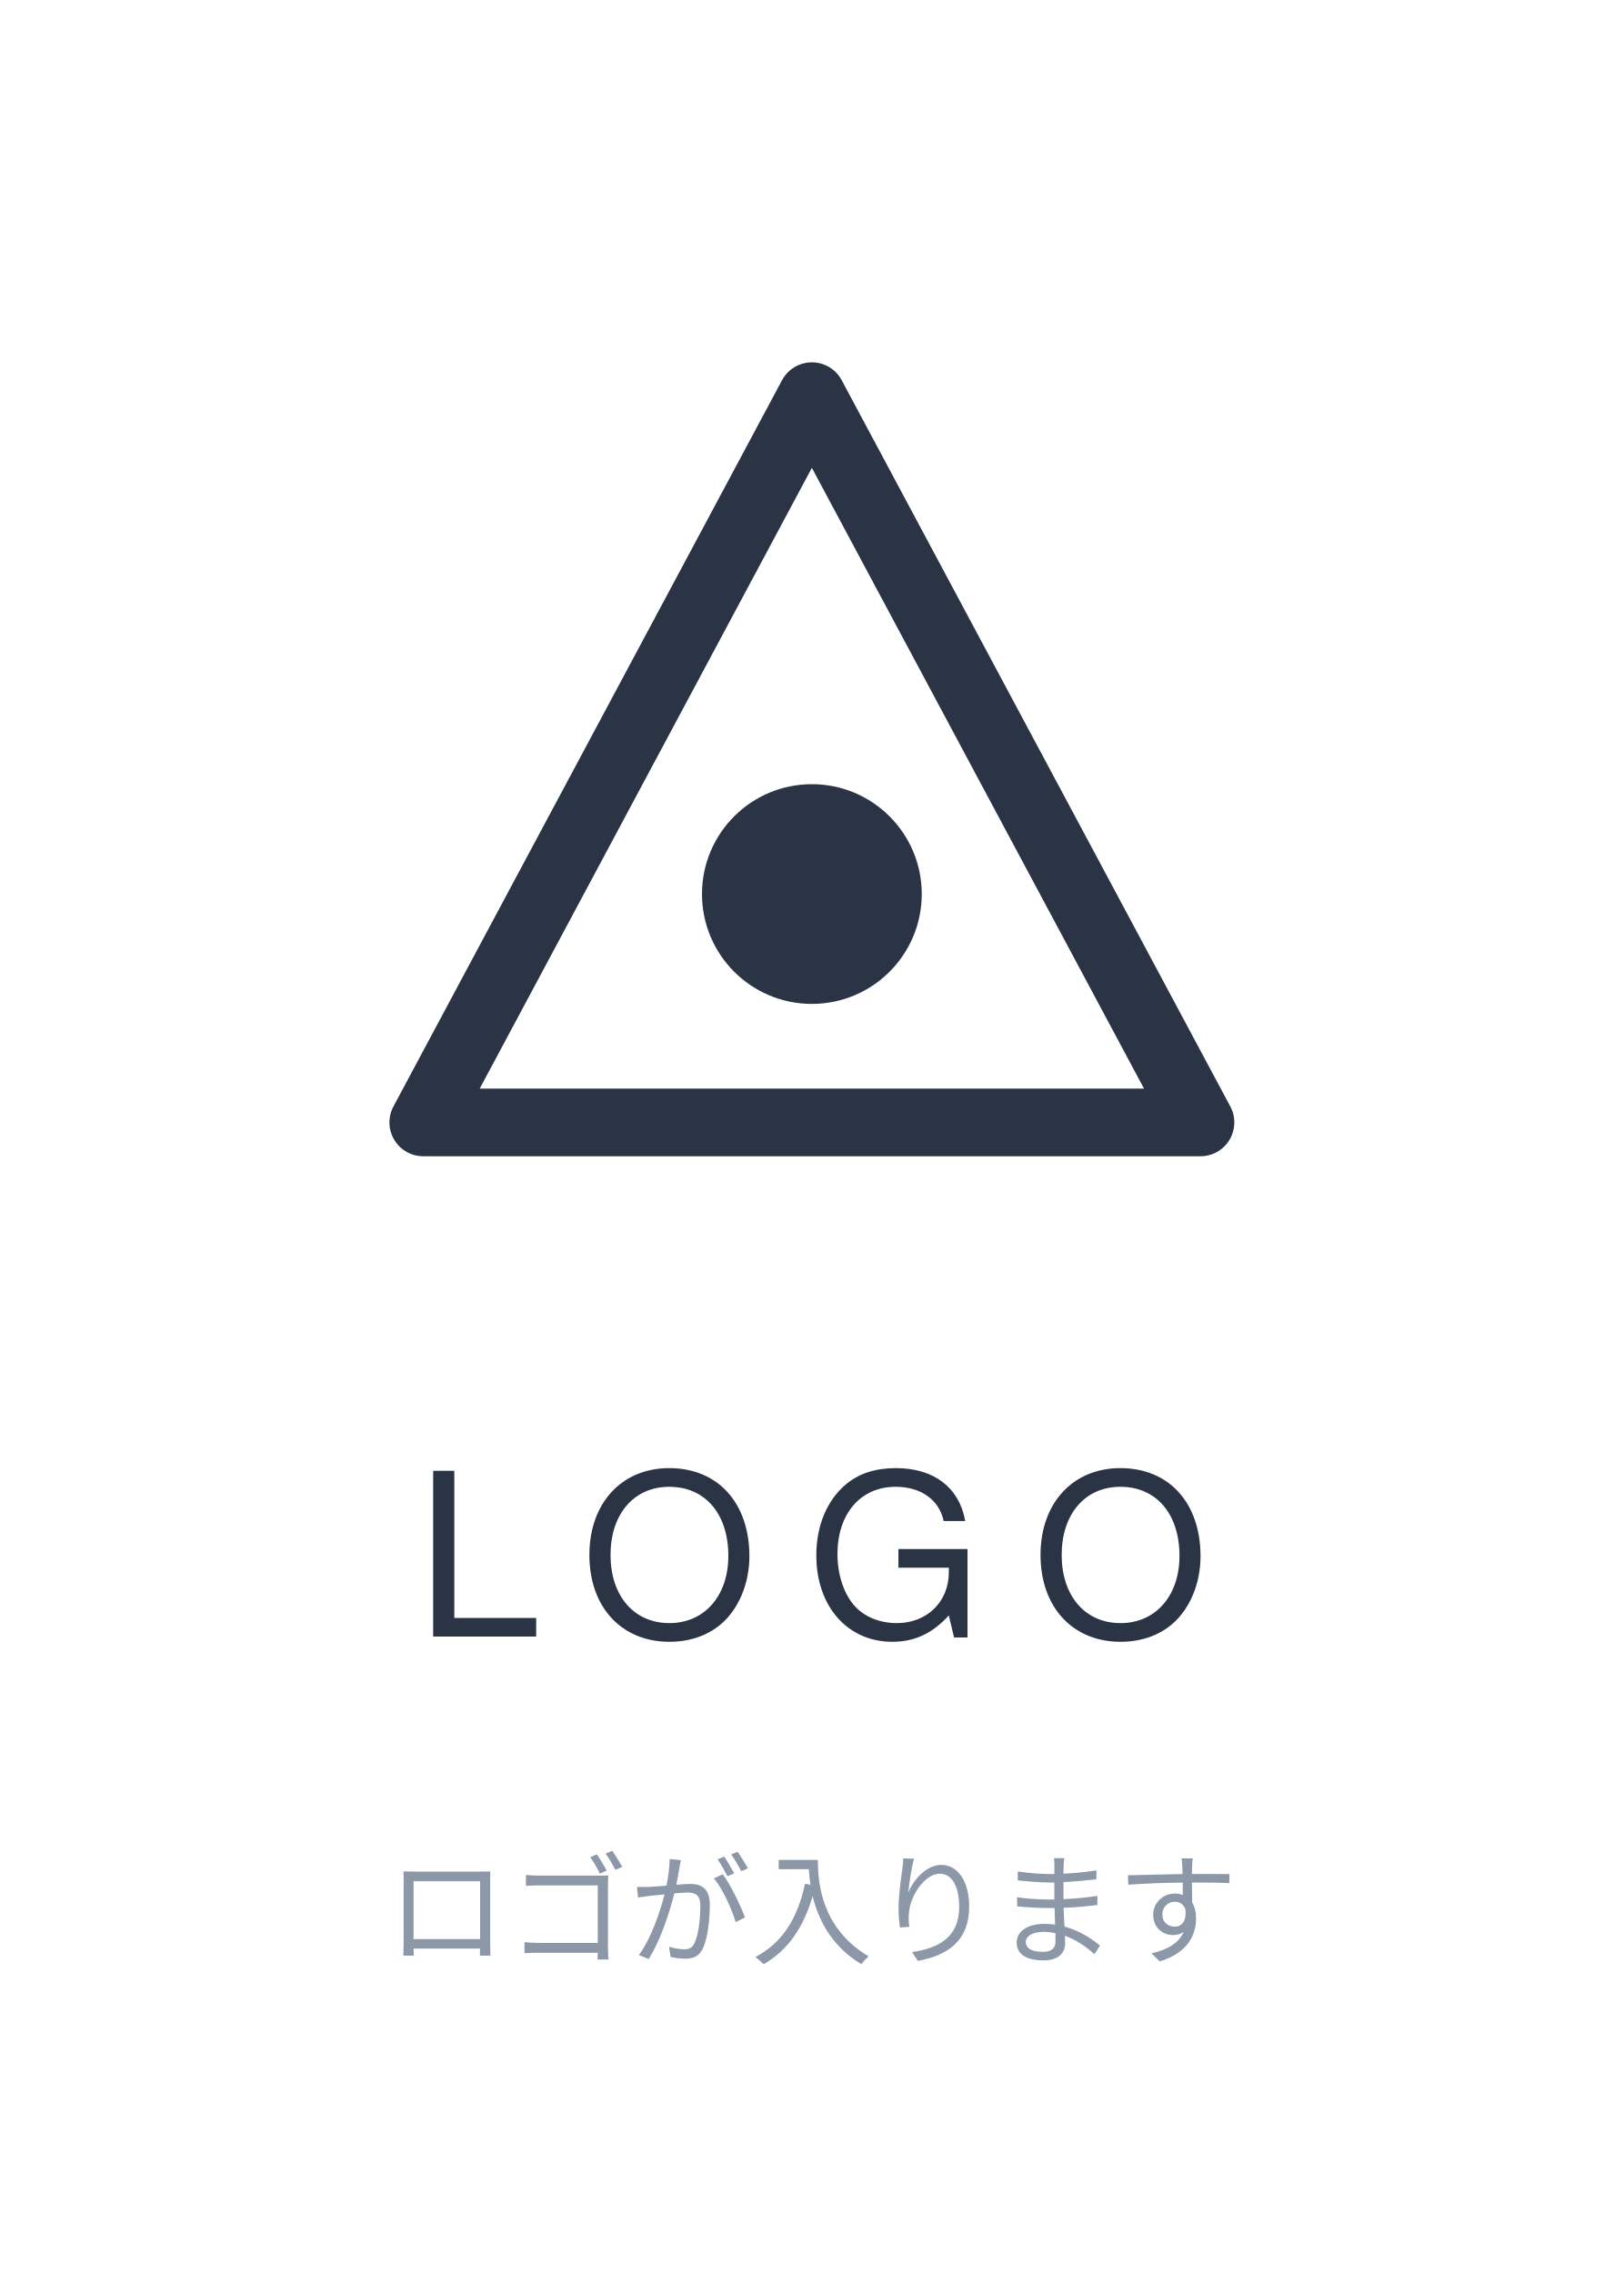
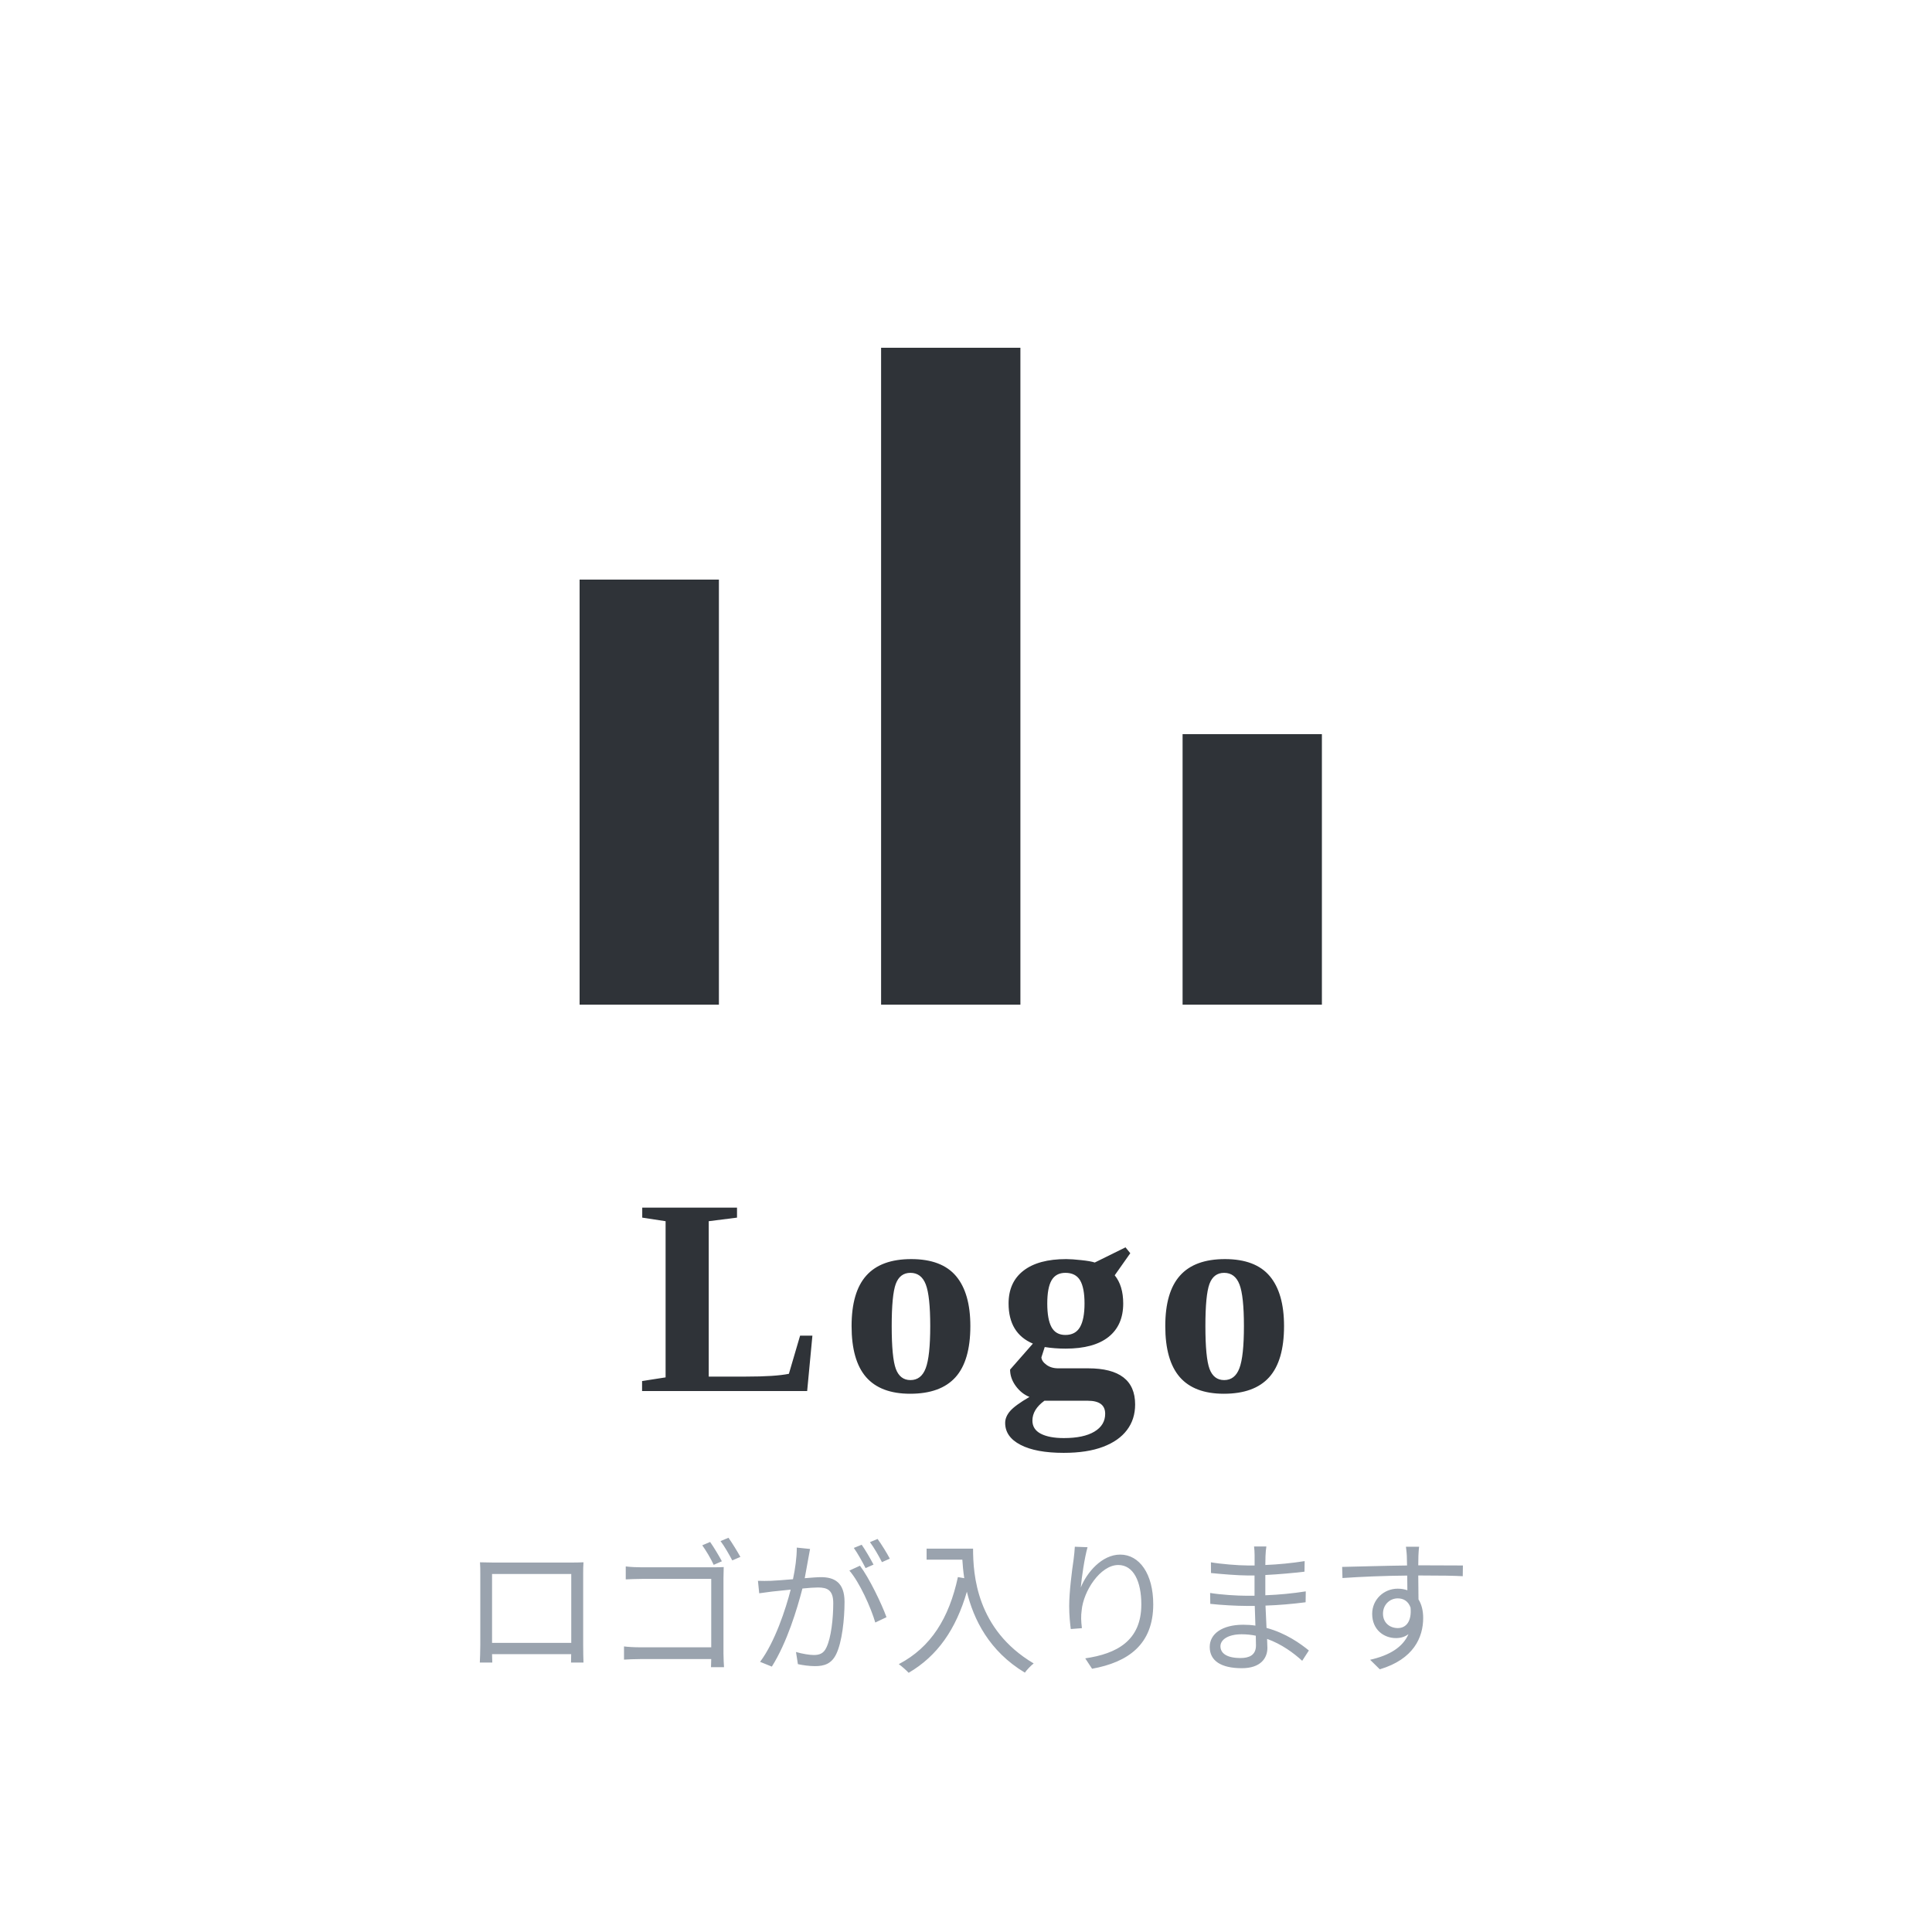
- <svg xmlns="http://www.w3.org/2000/svg" viewBox="0 0 300 420" width="300" height="420" role="img" aria-label="ロゴが入ります">
-   <path d="M 150.0 73.2 L 221.8 207.4 L 78.2 207.4 Z" fill="none" stroke="#2b3444" stroke-width="12.5" stroke-linejoin="round" />
-   <circle cx="150.0" cy="165.2" r="20.3" fill="#2b3444" />
-   <text x="150.0" y="302.4" fill="#2b3444" text-anchor="middle" font-family="Helvetica, Arial, sans-serif" font-size="42.0" letter-spacing="9.0">LOGO</text>
-   <text x="150.0" y="361.2" fill="#8c97a8" text-anchor="middle" font-family="Hiragino Sans, Yu Gothic, sans-serif" font-size="22.5">ロゴが入ります</text>
+ <svg xmlns="http://www.w3.org/2000/svg" viewBox="0 0 380 380" width="380" height="380" role="img" aria-label="ロゴが入ります">
+   <rect x="114.0" y="114.0" width="27.4" height="83.6" fill="#2f3338" />
+   <rect x="173.3" y="68.4" width="27.4" height="129.2" fill="#2f3338" />
+   <rect x="232.6" y="144.4" width="27.4" height="53.2" fill="#2f3338" />
+   <text x="190.0" y="273.6" fill="#2f3338" text-anchor="middle" font-family="Georgia, 'Times New Roman', serif" font-weight="700" font-size="55.1" letter-spacing="3.3">Logo</text>
+   <text x="190.0" y="326.8" fill="#9aa3ae" text-anchor="middle" font-family="Hiragino Sans, Yu Gothic, sans-serif" font-size="28.5">ロゴが入ります</text>
</svg>
